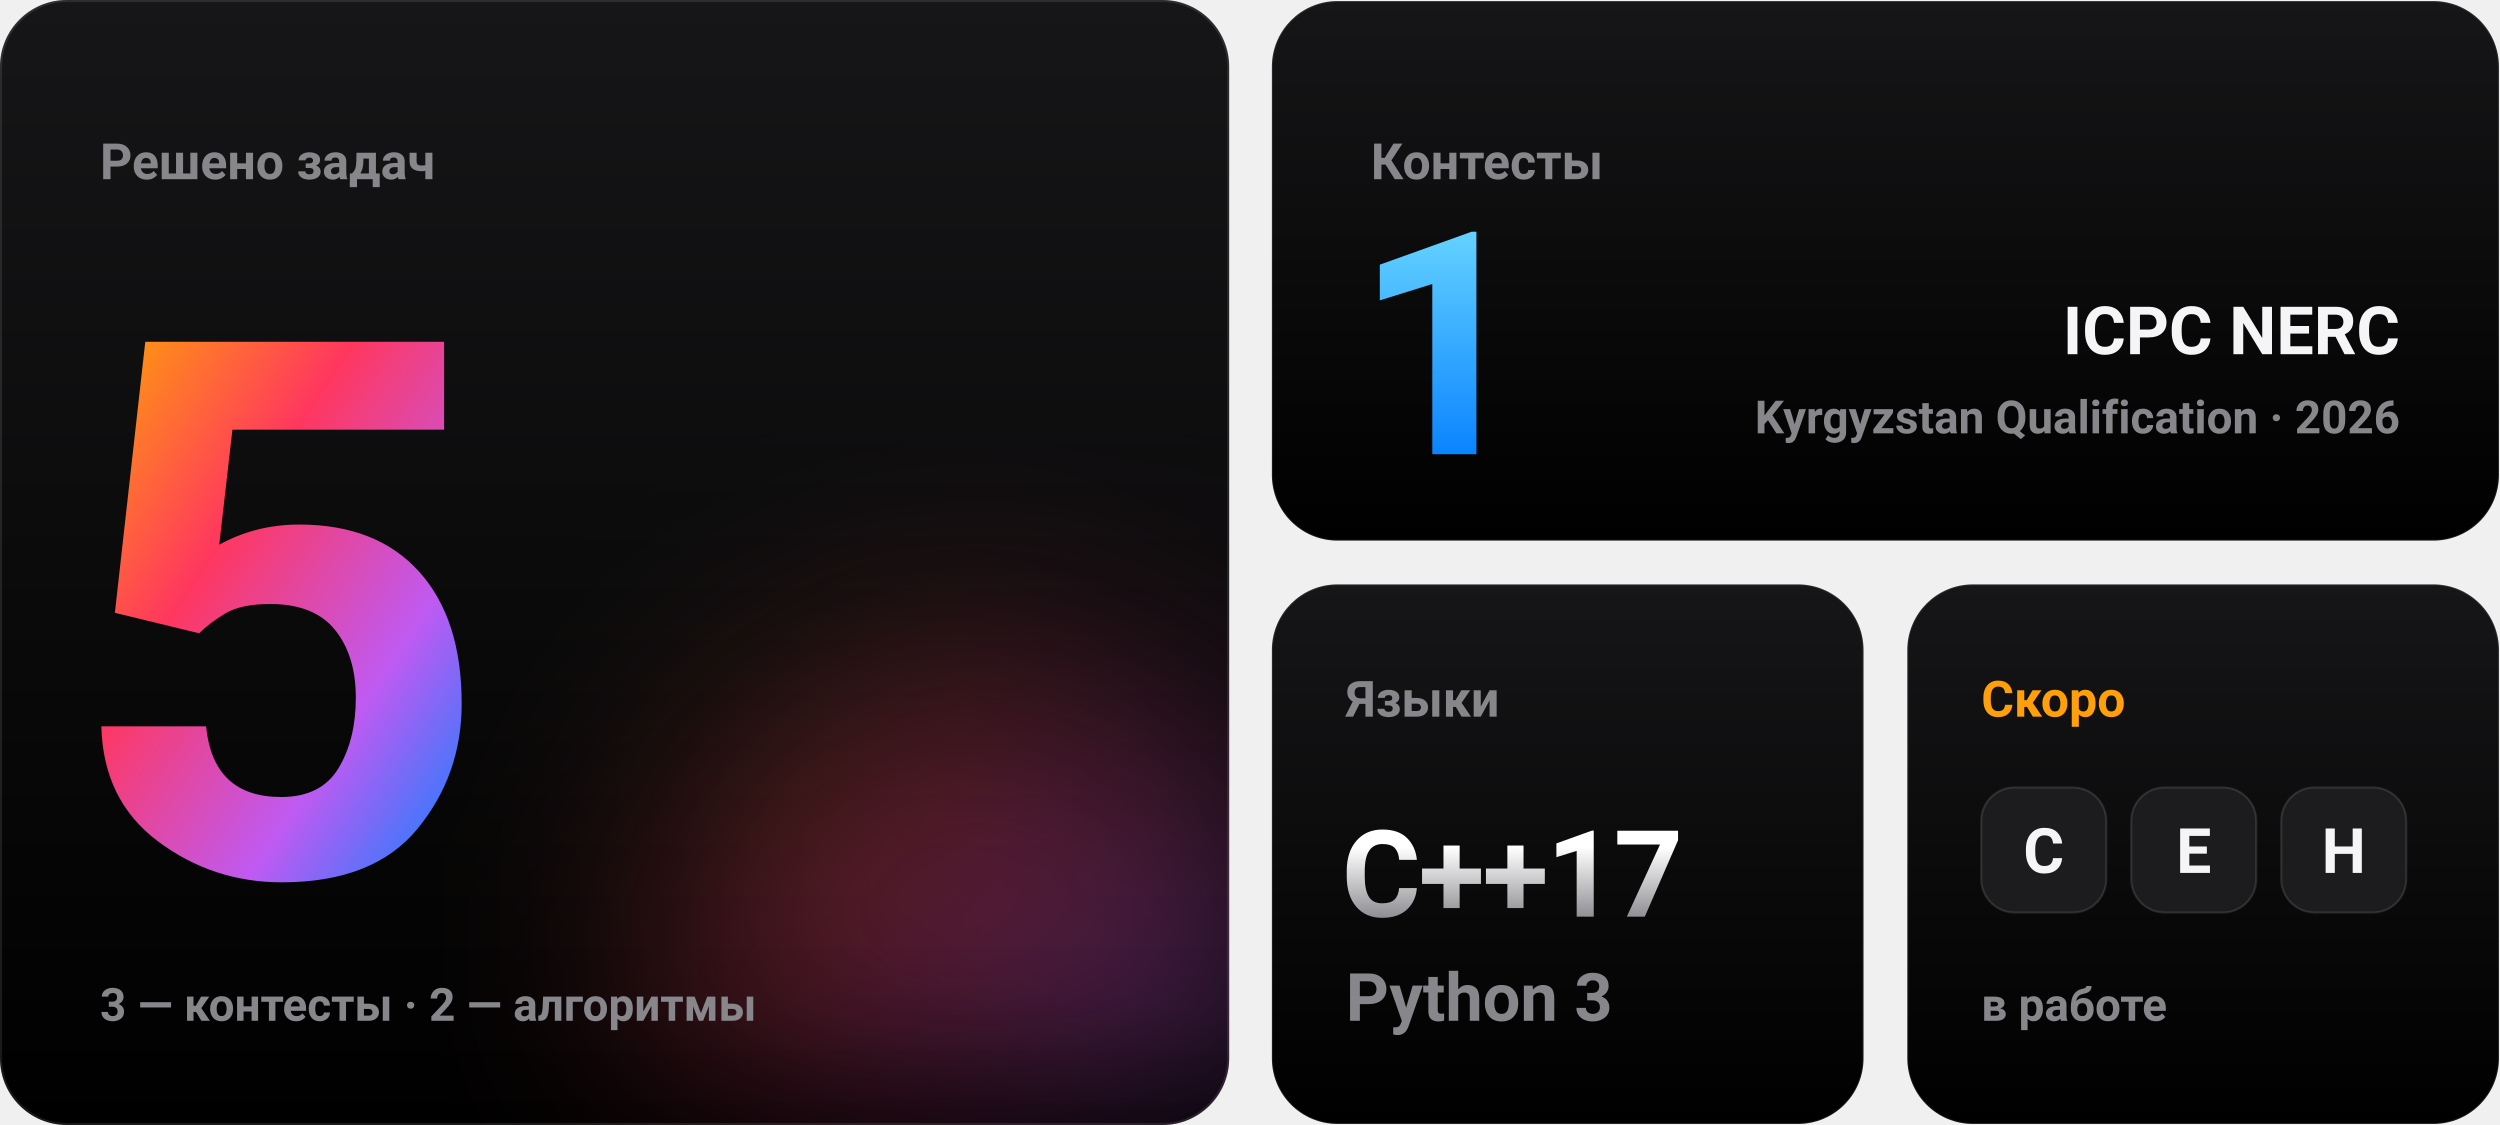
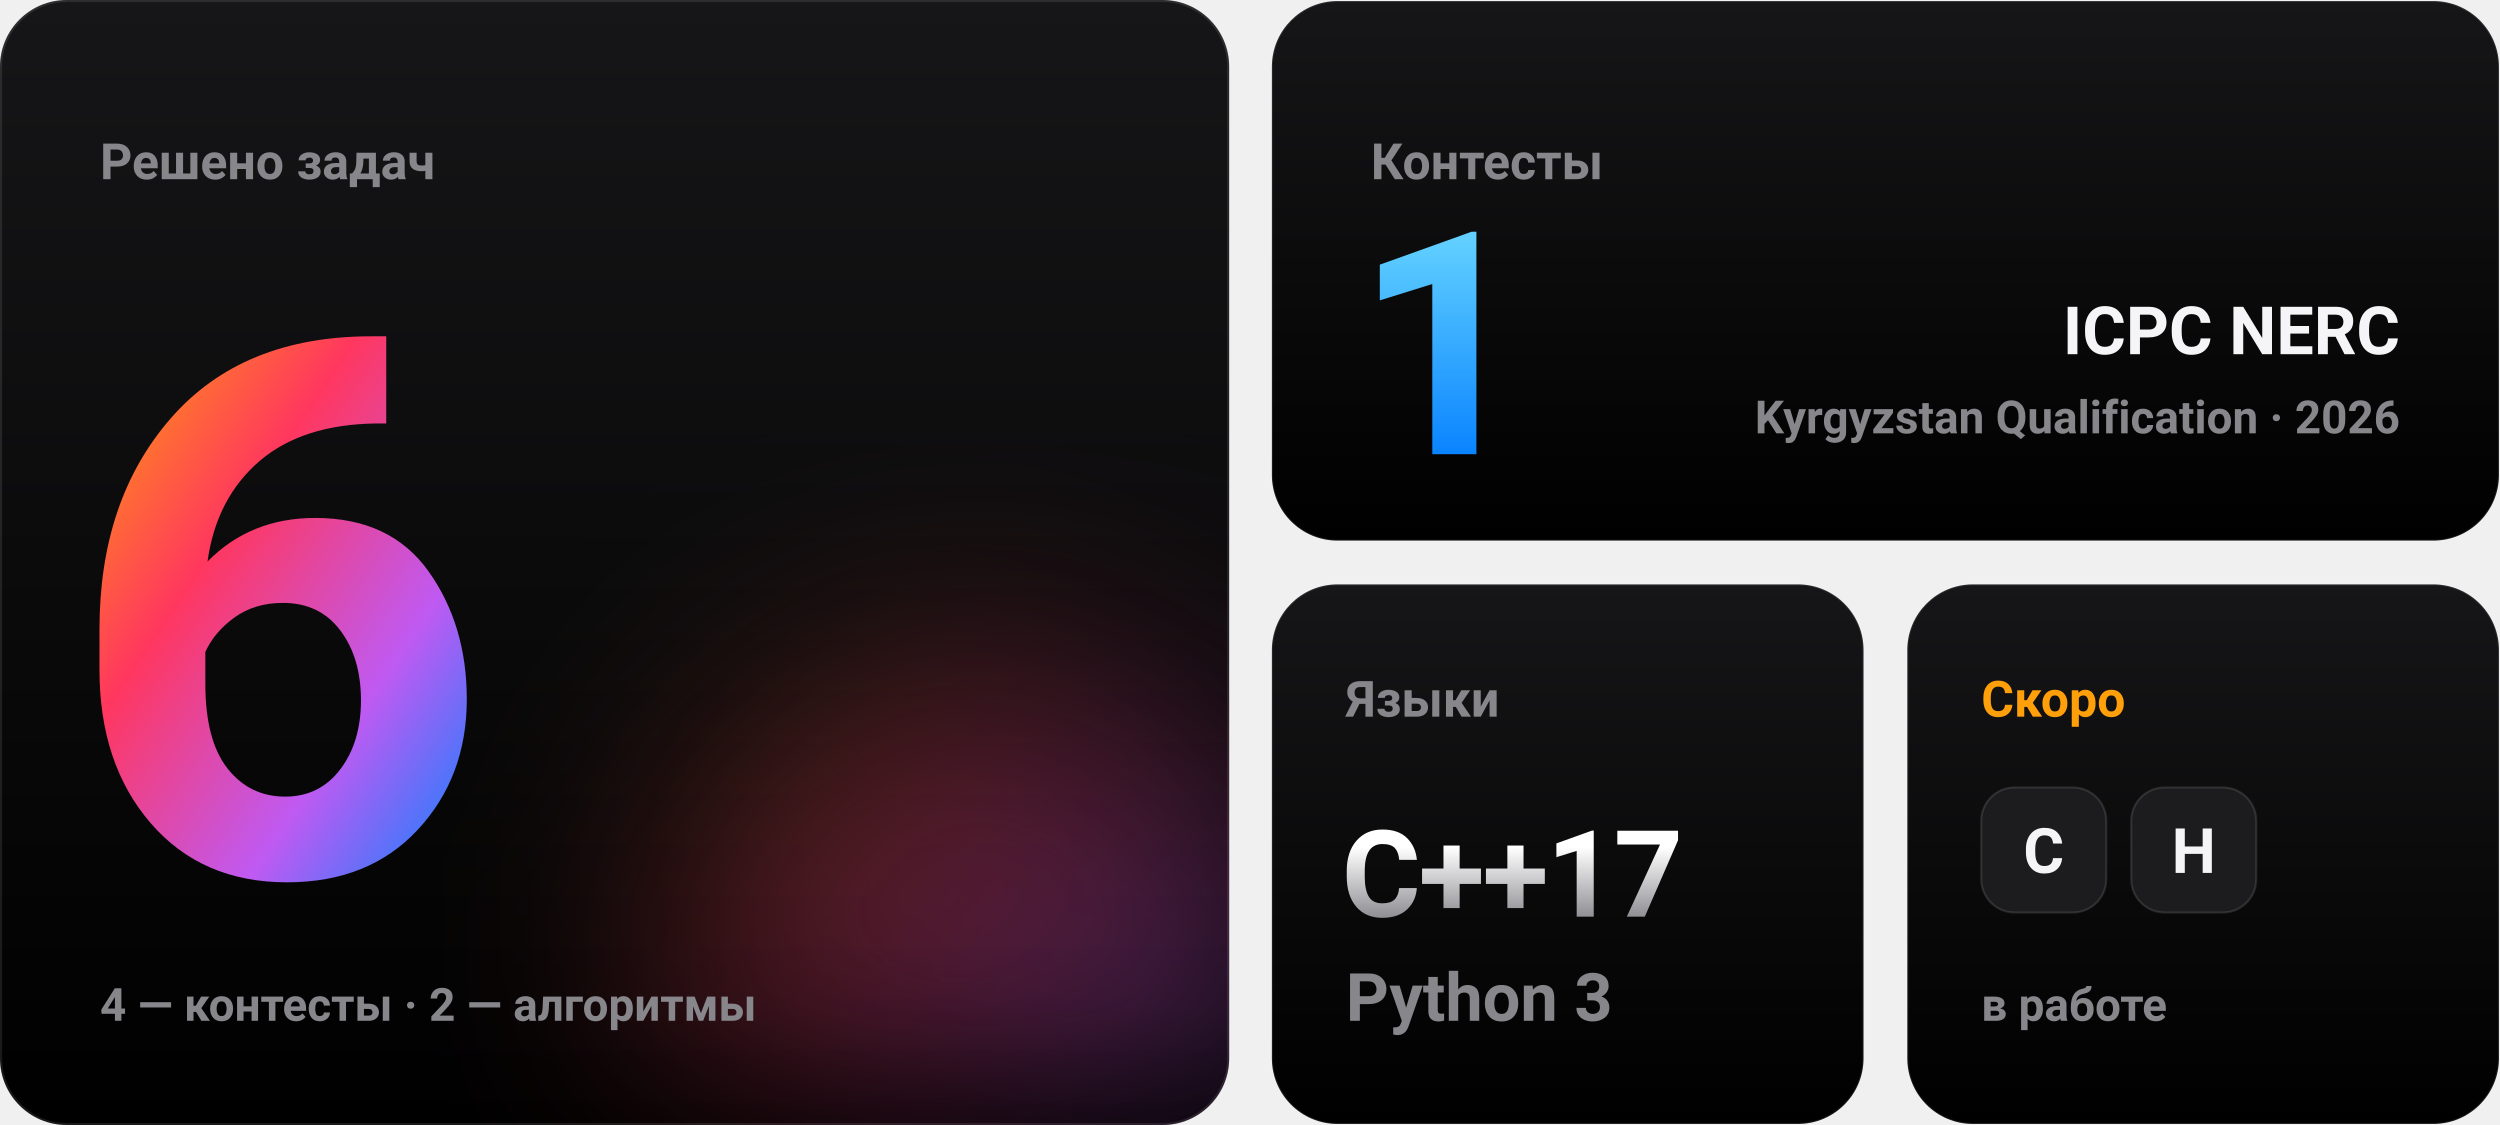
- <svg xmlns="http://www.w3.org/2000/svg" width="1200" height="540" viewBox="0 0 1200 540" role="img" aria-label="Решено задач: 5 (3 с контестов, 2 из алгоритмов). Контестов: 1. Скоро: C, E, H.">
+ <svg xmlns="http://www.w3.org/2000/svg" width="1200" height="540" viewBox="0 0 1200 540" role="img" aria-label="Решено задач: 6 (4 с контестов, 2 из алгоритмов). Контестов: 1. Скоро: C, H.">
  <defs>
    <linearGradient id="ai" x1="0" y1="0" x2="1" y2="1">
      <stop offset="0" stop-color="#ff9f0a" />
      <stop offset="0.35" stop-color="#ff375f" />
      <stop offset="0.7" stop-color="#bf5af2" />
      <stop offset="1" stop-color="#0a84ff" />
    </linearGradient>
    <linearGradient id="blue" x1="0" y1="0" x2="0" y2="1">
      <stop offset="0" stop-color="#64d2ff" />
      <stop offset="1" stop-color="#0a84ff" />
    </linearGradient>
    <linearGradient id="titanium" x1="0" y1="0" x2="0" y2="1">
      <stop offset="0.2" stop-color="#ffffff" />
      <stop offset="1" stop-color="#8e8e93" />
    </linearGradient>
    <linearGradient id="tile" x1="0" y1="0" x2="0" y2="1">
      <stop offset="0" stop-color="#161618" />
      <stop offset="1" stop-color="#000000" />
    </linearGradient>
    <filter id="blur" x="-100%" y="-100%" width="300%" height="300%">
      <feGaussianBlur stdDeviation="60" />
    </filter>
    <clipPath id="t1">
      <rect width="590" height="540" rx="32" />
    </clipPath>
  </defs>
  <g font-family="-apple-system, BlinkMacSystemFont, 'SF Pro Display', 'Segoe UI', Roboto, Helvetica, Arial, sans-serif">
    <g font-weight="600">
      <g clip-path="url(#t1)">
        <rect width="590" height="540" fill="url(#tile)" />
        <circle cx="470" cy="470" r="150" fill="url(#ai)" opacity="0.35" filter="url(#blur)" />
      </g>
      <rect x="0.5" y="0.5" width="589" height="539" rx="31.5" fill="none" stroke="#ffffff" stroke-opacity="0.1" />
      <text x="48" y="86" font-size="24" fill="#86868b">Решено задач</text>
      <g font-size="360" font-weight="700" letter-spacing="-10" fill="url(#ai)">
-         <text x="30" y="420" opacity="0">2<animate attributeName="opacity" values="0;1;0" keyTimes="0;0.000;0.250" calcMode="discrete" dur="0.8s" fill="freeze" />
+         <text x="30" y="420" opacity="0">3<animate attributeName="opacity" values="0;1;0" keyTimes="0;0.000;0.250" calcMode="discrete" dur="0.8s" fill="freeze" />
        </text>
-         <text x="30" y="420" opacity="0">3<animate attributeName="opacity" values="0;1;0" keyTimes="0;0.250;0.500" calcMode="discrete" dur="0.8s" fill="freeze" />
+         <text x="30" y="420" opacity="0">4<animate attributeName="opacity" values="0;1;0" keyTimes="0;0.250;0.500" calcMode="discrete" dur="0.8s" fill="freeze" />
        </text>
-         <text x="30" y="420" opacity="0">4<animate attributeName="opacity" values="0;1;0" keyTimes="0;0.500;0.750" calcMode="discrete" dur="0.8s" fill="freeze" />
+         <text x="30" y="420" opacity="0">5<animate attributeName="opacity" values="0;1;0" keyTimes="0;0.500;0.750" calcMode="discrete" dur="0.8s" fill="freeze" />
        </text>
-         <text x="30" y="420">5<animate attributeName="opacity" values="0;1" keyTimes="0;0.750" calcMode="discrete" dur="0.8s" fill="freeze" />
+         <text x="30" y="420">6<animate attributeName="opacity" values="0;1" keyTimes="0;0.750" calcMode="discrete" dur="0.8s" fill="freeze" />
        </text>
      </g>
-       <text x="48" y="490" font-size="22" fill="#86868b">3 — контесты  ·  2 — алгоритмы</text>
+       <text x="48" y="490" font-size="22" fill="#86868b">4 — контесты  ·  2 — алгоритмы</text>
      <rect x="610.5" y="0.5" width="589" height="259" rx="31.5" fill="url(#tile)" stroke="#ffffff" stroke-opacity="0.1" />
      <text x="658" y="86" font-size="24" fill="#86868b">Контесты</text>
      <text x="650" y="218" font-size="150" font-weight="700" letter-spacing="-4" fill="url(#blue)">1</text>
      <text x="1152" y="170" font-size="32" font-weight="700" fill="#f5f5f7" text-anchor="end">ICPC NERC</text>
      <text x="1152" y="208" font-size="22" fill="#86868b" text-anchor="end">Kyrgyzstan Qualification · 2026</text>
      <rect x="610.5" y="280.5" width="284" height="259" rx="31.5" fill="url(#tile)" stroke="#ffffff" stroke-opacity="0.1" />
      <text x="646" y="344" font-size="24" fill="#86868b">Языки</text>
      <text x="644" y="440" font-size="58" font-weight="700" letter-spacing="-1" fill="url(#titanium)">C++17</text>
      <text x="646" y="490" font-size="32" fill="#86868b">Python 3</text>
      <rect x="915.5" y="280.5" width="284" height="259" rx="31.5" fill="url(#tile)" stroke="#ffffff" stroke-opacity="0.1" />
      <text x="951" y="344" font-size="24" fill="#ff9f0a">Скоро</text>
      <rect x="951" y="378" width="60" height="60" rx="16" fill="#1c1c1e" stroke="#ffffff" stroke-opacity="0.12" />
      <text x="981" y="419" font-size="30" font-weight="700" fill="#f5f5f7" text-anchor="middle">C</text>
      <rect x="1023" y="378" width="60" height="60" rx="16" fill="#1c1c1e" stroke="#ffffff" stroke-opacity="0.12" />
-       <text x="1053" y="419" font-size="30" font-weight="700" fill="#f5f5f7" text-anchor="middle">E</text>
-       <rect x="1095" y="378" width="60" height="60" rx="16" fill="#1c1c1e" stroke="#ffffff" stroke-opacity="0.12" />
-       <text x="1125" y="419" font-size="30" font-weight="700" fill="#f5f5f7" text-anchor="middle">H</text>
+       <text x="1053" y="419" font-size="30" font-weight="700" fill="#f5f5f7" text-anchor="middle">H</text>
      <text x="951" y="490" font-size="22" fill="#86868b">в работе</text>
    </g>
  </g>
</svg>
